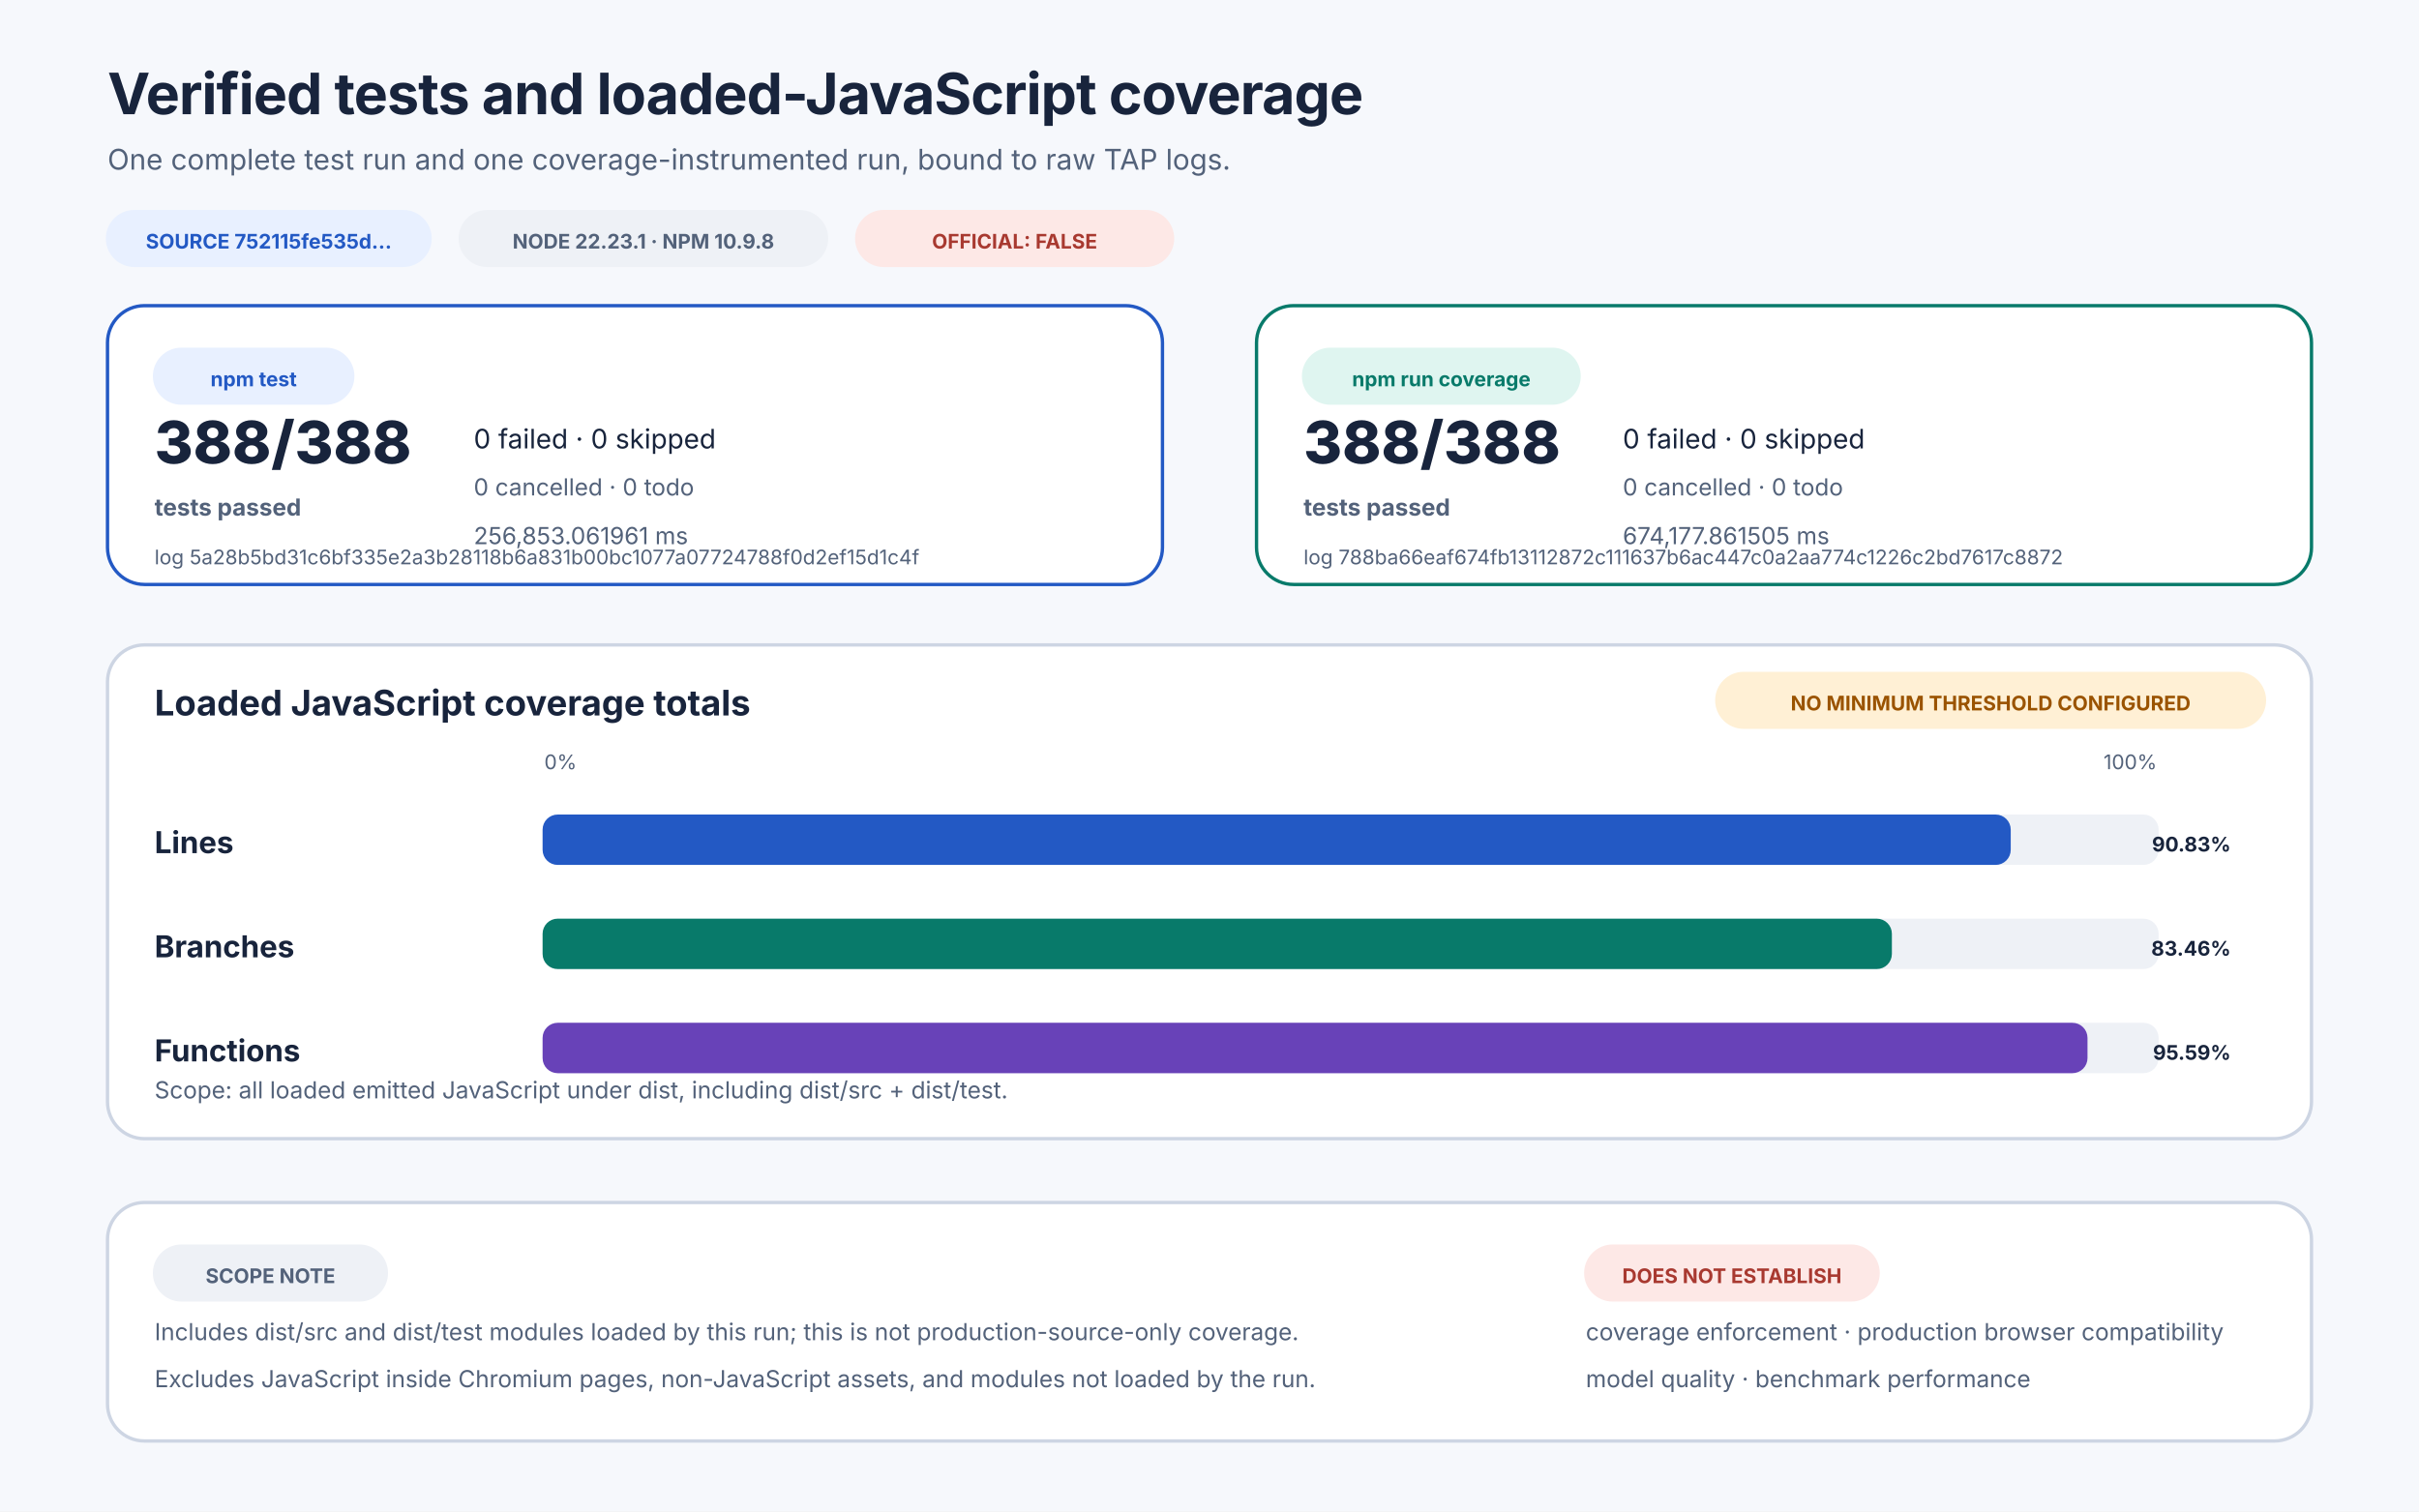
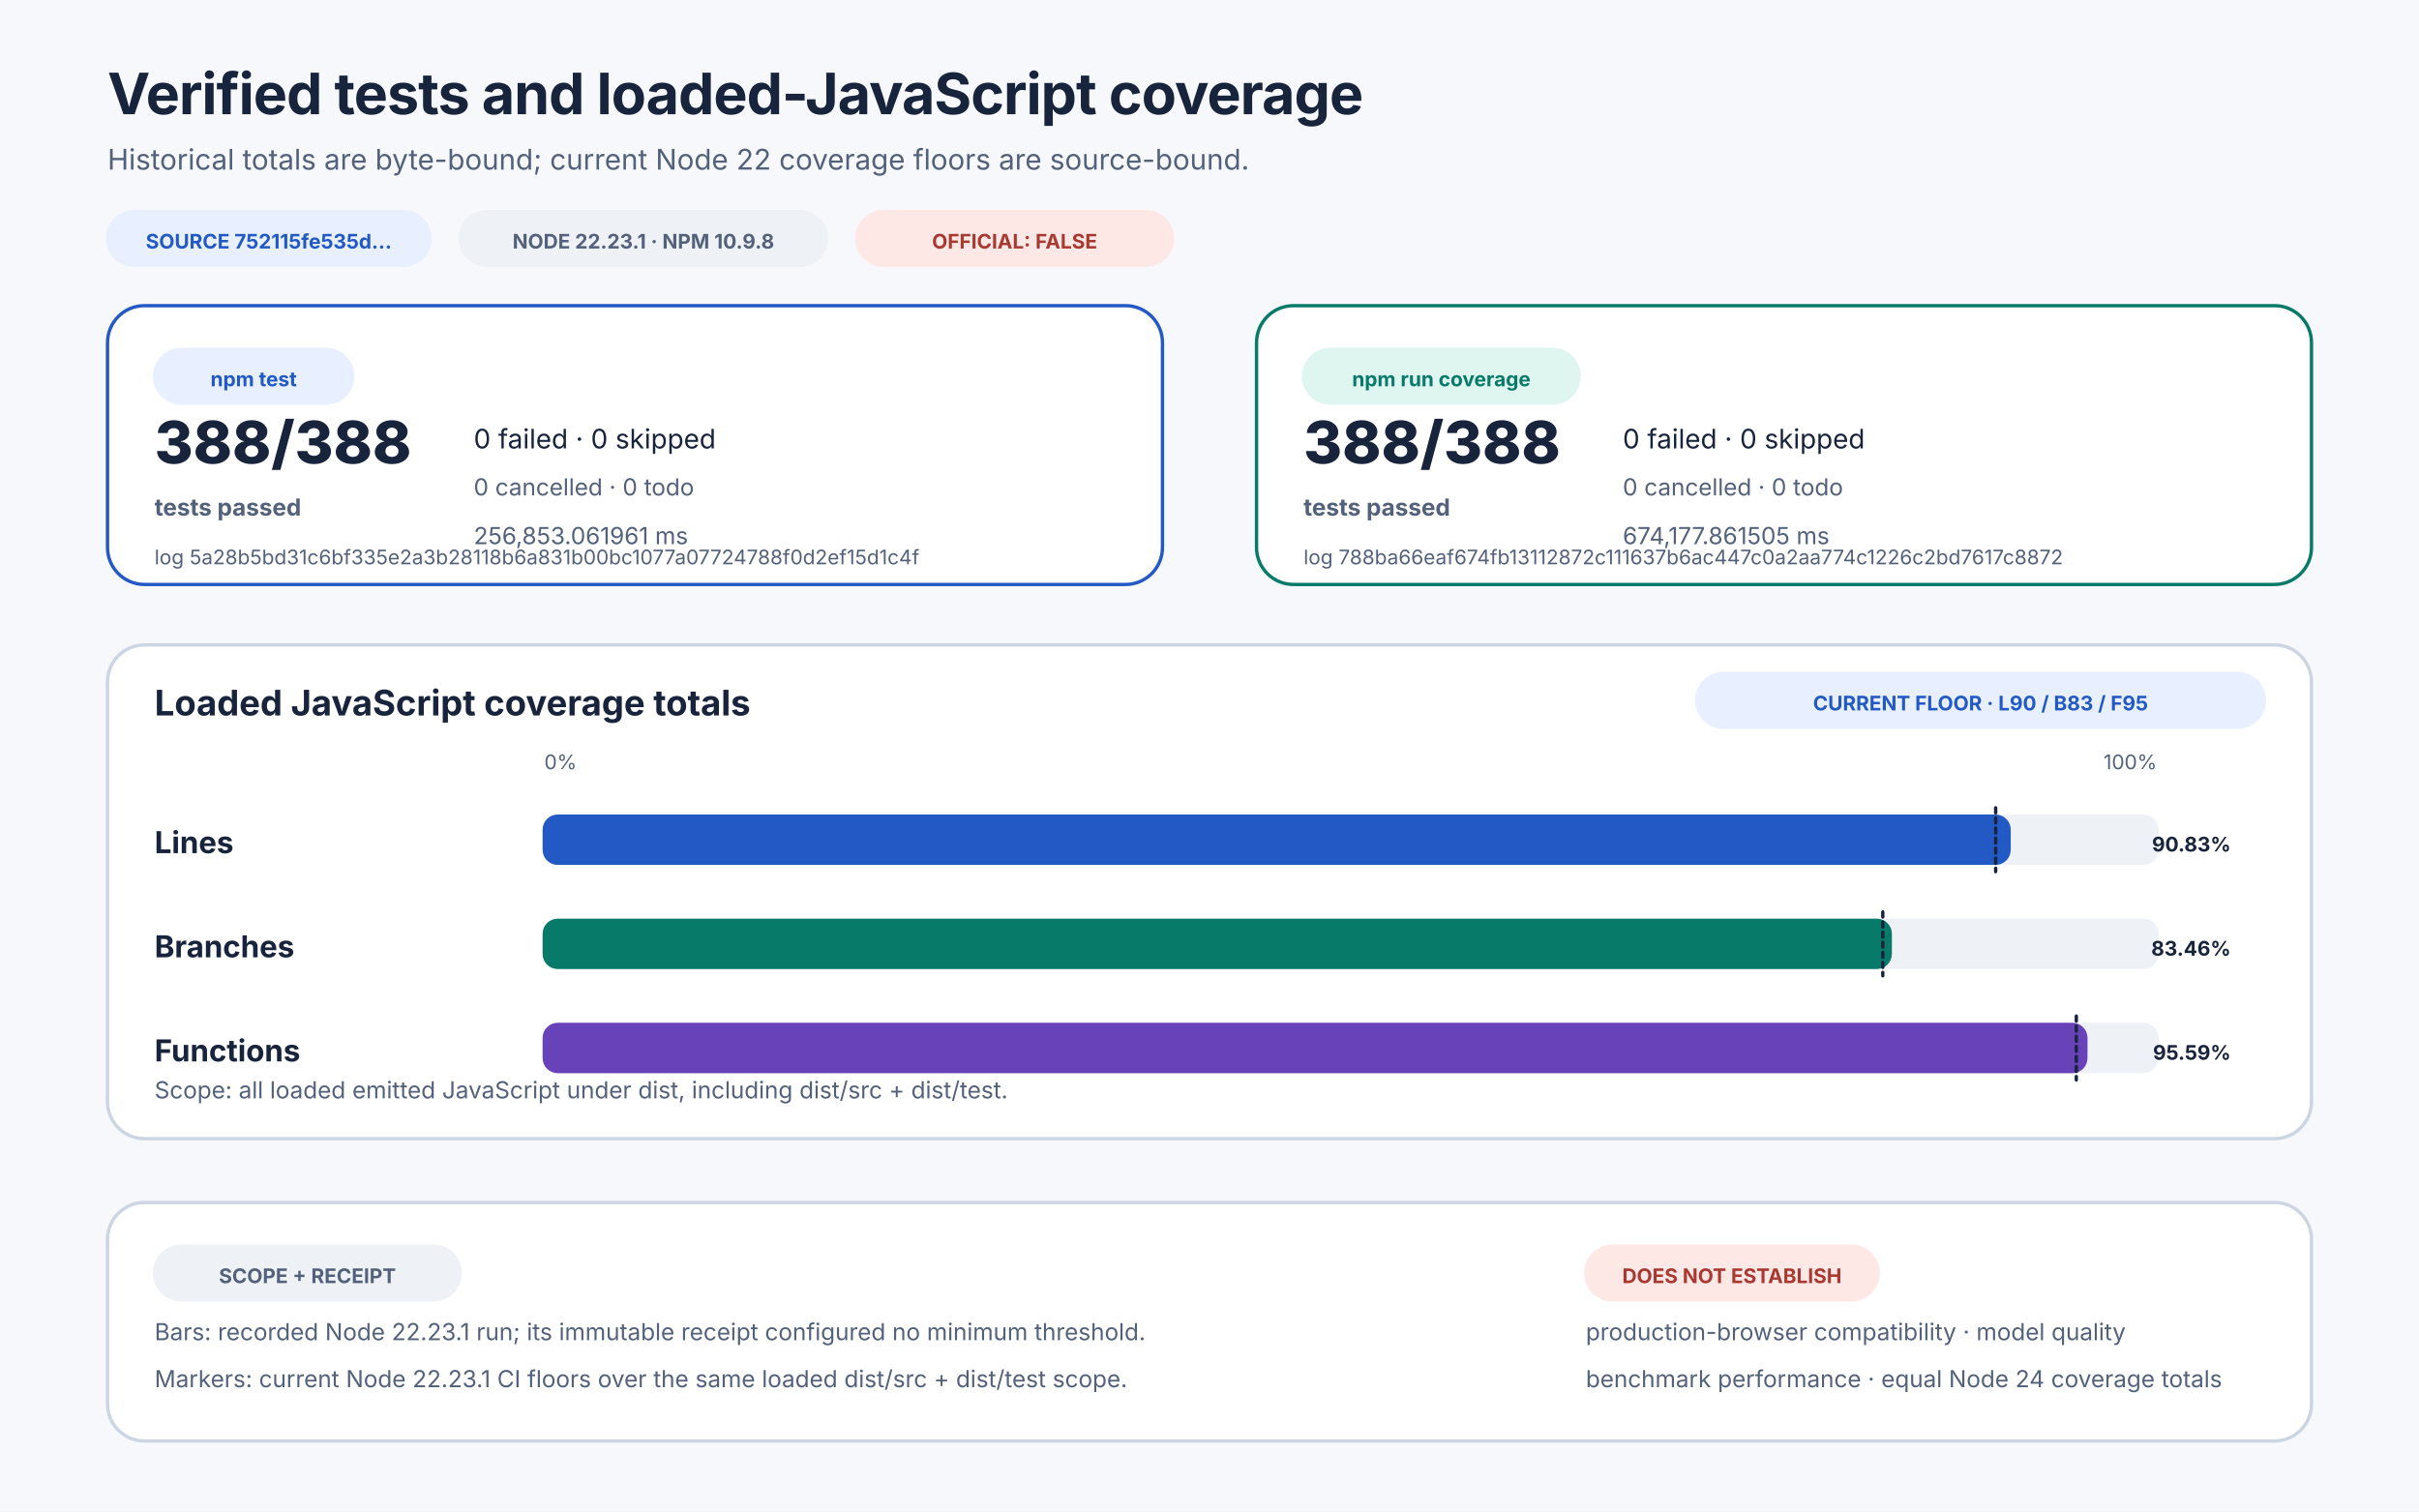
<svg xmlns="http://www.w3.org/2000/svg" viewBox="0 0 1440 900" width="1440" height="900" role="img" aria-labelledby="quality-verification-title quality-verification-desc">
  <style>
    text { font-family: Inter, "Segoe UI", Arial, sans-serif; fill: #18243C; }
    .title { font-size: 34px; font-weight: 750; letter-spacing: -0.5px; }
    .subtitle { font-size: 17px; fill: #53627A; }
    .section { font-size: 21px; font-weight: 720; }
    .node-title { font-size: 18px; font-weight: 720; }
    .body { font-size: 16px; }
    .small { font-size: 14px; fill: #53627A; }
    .tiny { font-size: 12px; fill: #53627A; }
    .eyebrow { font-size: 11px; font-weight: 750; fill: #53627A; letter-spacing: 1.2px; }
    .pill { font-size: 12px; font-weight: 750; }
    .metric { font-size: 35px; font-weight: 780; }
    .metric-label { font-size: 14px; font-weight: 650; fill: #53627A; }
    .axis { font-size: 12px; fill: #53627A; }
    .bar-value { font-size: 12px; font-weight: 720; }
    .inverse { fill: #FFFFFF; }
  </style>
  <rect width="1440" height="900" fill="#F6F8FC" />
  <text x="64" y="68" class="title">Verified tests and loaded-JavaScript coverage</text>
-   <text x="64" y="101" class="subtitle">One complete test run and one coverage-instrumented run, bound to raw TAP logs.</text>
+   <text x="64" y="101" class="subtitle">Historical totals are byte-bound; current Node 22 coverage floors are source-bound.</text>
  <rect x="64" y="126" width="192" height="32" rx="16" fill="#E8F0FF" stroke="#E8F0FF" stroke-width="2" />
  <text x="160" y="148" class="pill" text-anchor="middle" style="fill:#2359C4">SOURCE 752115fe535d…</text>
  <rect x="274" y="126" width="218" height="32" rx="16" fill="#EEF1F6" stroke="#EEF1F6" stroke-width="2" />
  <text x="383" y="148" class="pill" text-anchor="middle" style="fill:#53627A">NODE 22.23.1 · NPM 10.9.8</text>
  <rect x="510" y="126" width="188" height="32" rx="16" fill="#FDE8E6" stroke="#FDE8E6" stroke-width="2" />
  <text x="604" y="148" class="pill" text-anchor="middle" style="fill:#A83930">OFFICIAL: FALSE</text>
  <rect x="64" y="182" width="628" height="166" rx="22" fill="#FFFFFF" stroke="#2359C4" stroke-width="2" />
  <rect x="92" y="208" width="118" height="32" rx="16" fill="#E8F0FF" stroke="#E8F0FF" stroke-width="2" />
  <text x="151" y="230" class="pill" text-anchor="middle" style="fill:#2359C4">npm test</text>
  <text x="92" y="276" class="metric">388/388</text>
  <text x="92" y="307" class="metric-label">tests passed</text>
  <text x="282" y="267" class="body">0 failed · 0 skipped</text>
  <text x="282" y="295" class="small">0 cancelled · 0 todo</text>
  <text x="282" y="324" class="small">256,853.061961 ms</text>
  <text x="92" y="336" class="tiny">log 5a28b5bd31c6bf335e2a3b28118b6a831b00bc1077a07724788f0d2ef15d1c4f</text>
  <rect x="748" y="182" width="628" height="166" rx="22" fill="#FFFFFF" stroke="#087A6A" stroke-width="2" />
  <rect x="776" y="208" width="164" height="32" rx="16" fill="#DFF5F0" stroke="#DFF5F0" stroke-width="2" />
  <text x="858" y="230" class="pill" text-anchor="middle" style="fill:#087A6A">npm run coverage</text>
  <text x="776" y="276" class="metric">388/388</text>
  <text x="776" y="307" class="metric-label">tests passed</text>
  <text x="966" y="267" class="body">0 failed · 0 skipped</text>
  <text x="966" y="295" class="small">0 cancelled · 0 todo</text>
  <text x="966" y="324" class="small">674,177.861505 ms</text>
  <text x="776" y="336" class="tiny">log 788ba66eaf674fb13112872c111637b6ac447c0a2aa774c1226c2bd7617c8872</text>
  <rect x="64" y="384" width="1312" height="294" rx="22" fill="#FFFFFF" stroke="#CDD5E3" stroke-width="2" />
  <text x="92" y="426" class="section">Loaded JavaScript coverage totals</text>
-   <rect x="1022" y="401" width="326" height="32" rx="16" fill="#FFF0D5" stroke="#FFF0D5" stroke-width="2" />
-   <text x="1185" y="423" class="pill" text-anchor="middle" style="fill:#9A5300">NO MINIMUM THRESHOLD CONFIGURED</text>
+   <rect x="1010" y="401" width="338" height="32" rx="16" fill="#E8F0FF" stroke="#E8F0FF" stroke-width="2" />
+   <text x="1179" y="423" class="pill" text-anchor="middle" style="fill:#2359C4">CURRENT FLOOR · L90 / B83 / F95</text>
  <text x="324" y="458" class="axis">0%</text>
  <text x="1284" y="458" class="axis" text-anchor="end">100%</text>
  <text x="92" y="508" class="node-title">Lines</text>
  <rect x="324" y="486" width="960" height="28" rx="8" fill="#EEF1F6" stroke="#EEF1F6" stroke-width="2" />
  <rect x="324" y="486" width="871.968" height="28" rx="8" fill="#2359C4" stroke="#2359C4" stroke-width="2" />
+   <line x1="1188" y1="481" x2="1188" y2="519" stroke="#18243C" stroke-width="2" stroke-linecap="round" stroke-dasharray="3 3" />
  <text x="1328" y="507" class="bar-value" text-anchor="end">90.83%</text>
  <text x="92" y="570" class="node-title">Branches</text>
  <rect x="324" y="548" width="960" height="28" rx="8" fill="#EEF1F6" stroke="#EEF1F6" stroke-width="2" />
  <rect x="324" y="548" width="801.216" height="28" rx="8" fill="#087A6A" stroke="#087A6A" stroke-width="2" />
+   <line x1="1120.8" y1="543" x2="1120.8" y2="581" stroke="#18243C" stroke-width="2" stroke-linecap="round" stroke-dasharray="3 3" />
  <text x="1328" y="569" class="bar-value" text-anchor="end">83.46%</text>
  <text x="92" y="632" class="node-title">Functions</text>
  <rect x="324" y="610" width="960" height="28" rx="8" fill="#EEF1F6" stroke="#EEF1F6" stroke-width="2" />
  <rect x="324" y="610" width="917.664" height="28" rx="8" fill="#6842B8" stroke="#6842B8" stroke-width="2" />
+   <line x1="1236" y1="605" x2="1236" y2="643" stroke="#18243C" stroke-width="2" stroke-linecap="round" stroke-dasharray="3 3" />
  <text x="1328" y="631" class="bar-value" text-anchor="end">95.59%</text>
  <text x="92" y="654" class="small">Scope: all loaded emitted JavaScript under dist, including dist/src + dist/test.</text>
  <rect x="64" y="716" width="1312" height="142" rx="22" fill="#FFFFFF" stroke="#CDD5E3" stroke-width="2" />
-   <rect x="92" y="742" width="138" height="32" rx="16" fill="#EEF1F6" stroke="#EEF1F6" stroke-width="2" />
-   <text x="161" y="764" class="pill" text-anchor="middle" style="fill:#53627A">SCOPE NOTE</text>
+   <rect x="92" y="742" width="182" height="32" rx="16" fill="#EEF1F6" stroke="#EEF1F6" stroke-width="2" />
+   <text x="183" y="764" class="pill" text-anchor="middle" style="fill:#53627A">SCOPE + RECEIPT</text>
  <text x="92" y="798" class="small">
-     <tspan x="92" dy="0">Includes dist/src and dist/test modules loaded by this run; this is not production-source-only coverage.</tspan>
-     <tspan x="92" dy="28">Excludes JavaScript inside Chromium pages, non-JavaScript assets, and modules not loaded by the run.</tspan>
+     <tspan x="92" dy="0">Bars: recorded Node 22.23.1 run; its immutable receipt configured no minimum threshold.</tspan>
+     <tspan x="92" dy="28">Markers: current Node 22.23.1 CI floors over the same loaded dist/src + dist/test scope.</tspan>
  </text>
  <rect x="944" y="742" width="174" height="32" rx="16" fill="#FDE8E6" stroke="#FDE8E6" stroke-width="2" />
  <text x="1031" y="764" class="pill" text-anchor="middle" style="fill:#A83930">DOES NOT ESTABLISH</text>
  <text x="944" y="798" class="small">
-     <tspan x="944" dy="0">coverage enforcement · production browser compatibility</tspan>
-     <tspan x="944" dy="28">model quality · benchmark performance</tspan>
+     <tspan x="944" dy="0">production-browser compatibility · model quality</tspan>
+     <tspan x="944" dy="28">benchmark performance · equal Node 24 coverage totals</tspan>
  </text>
</svg>
